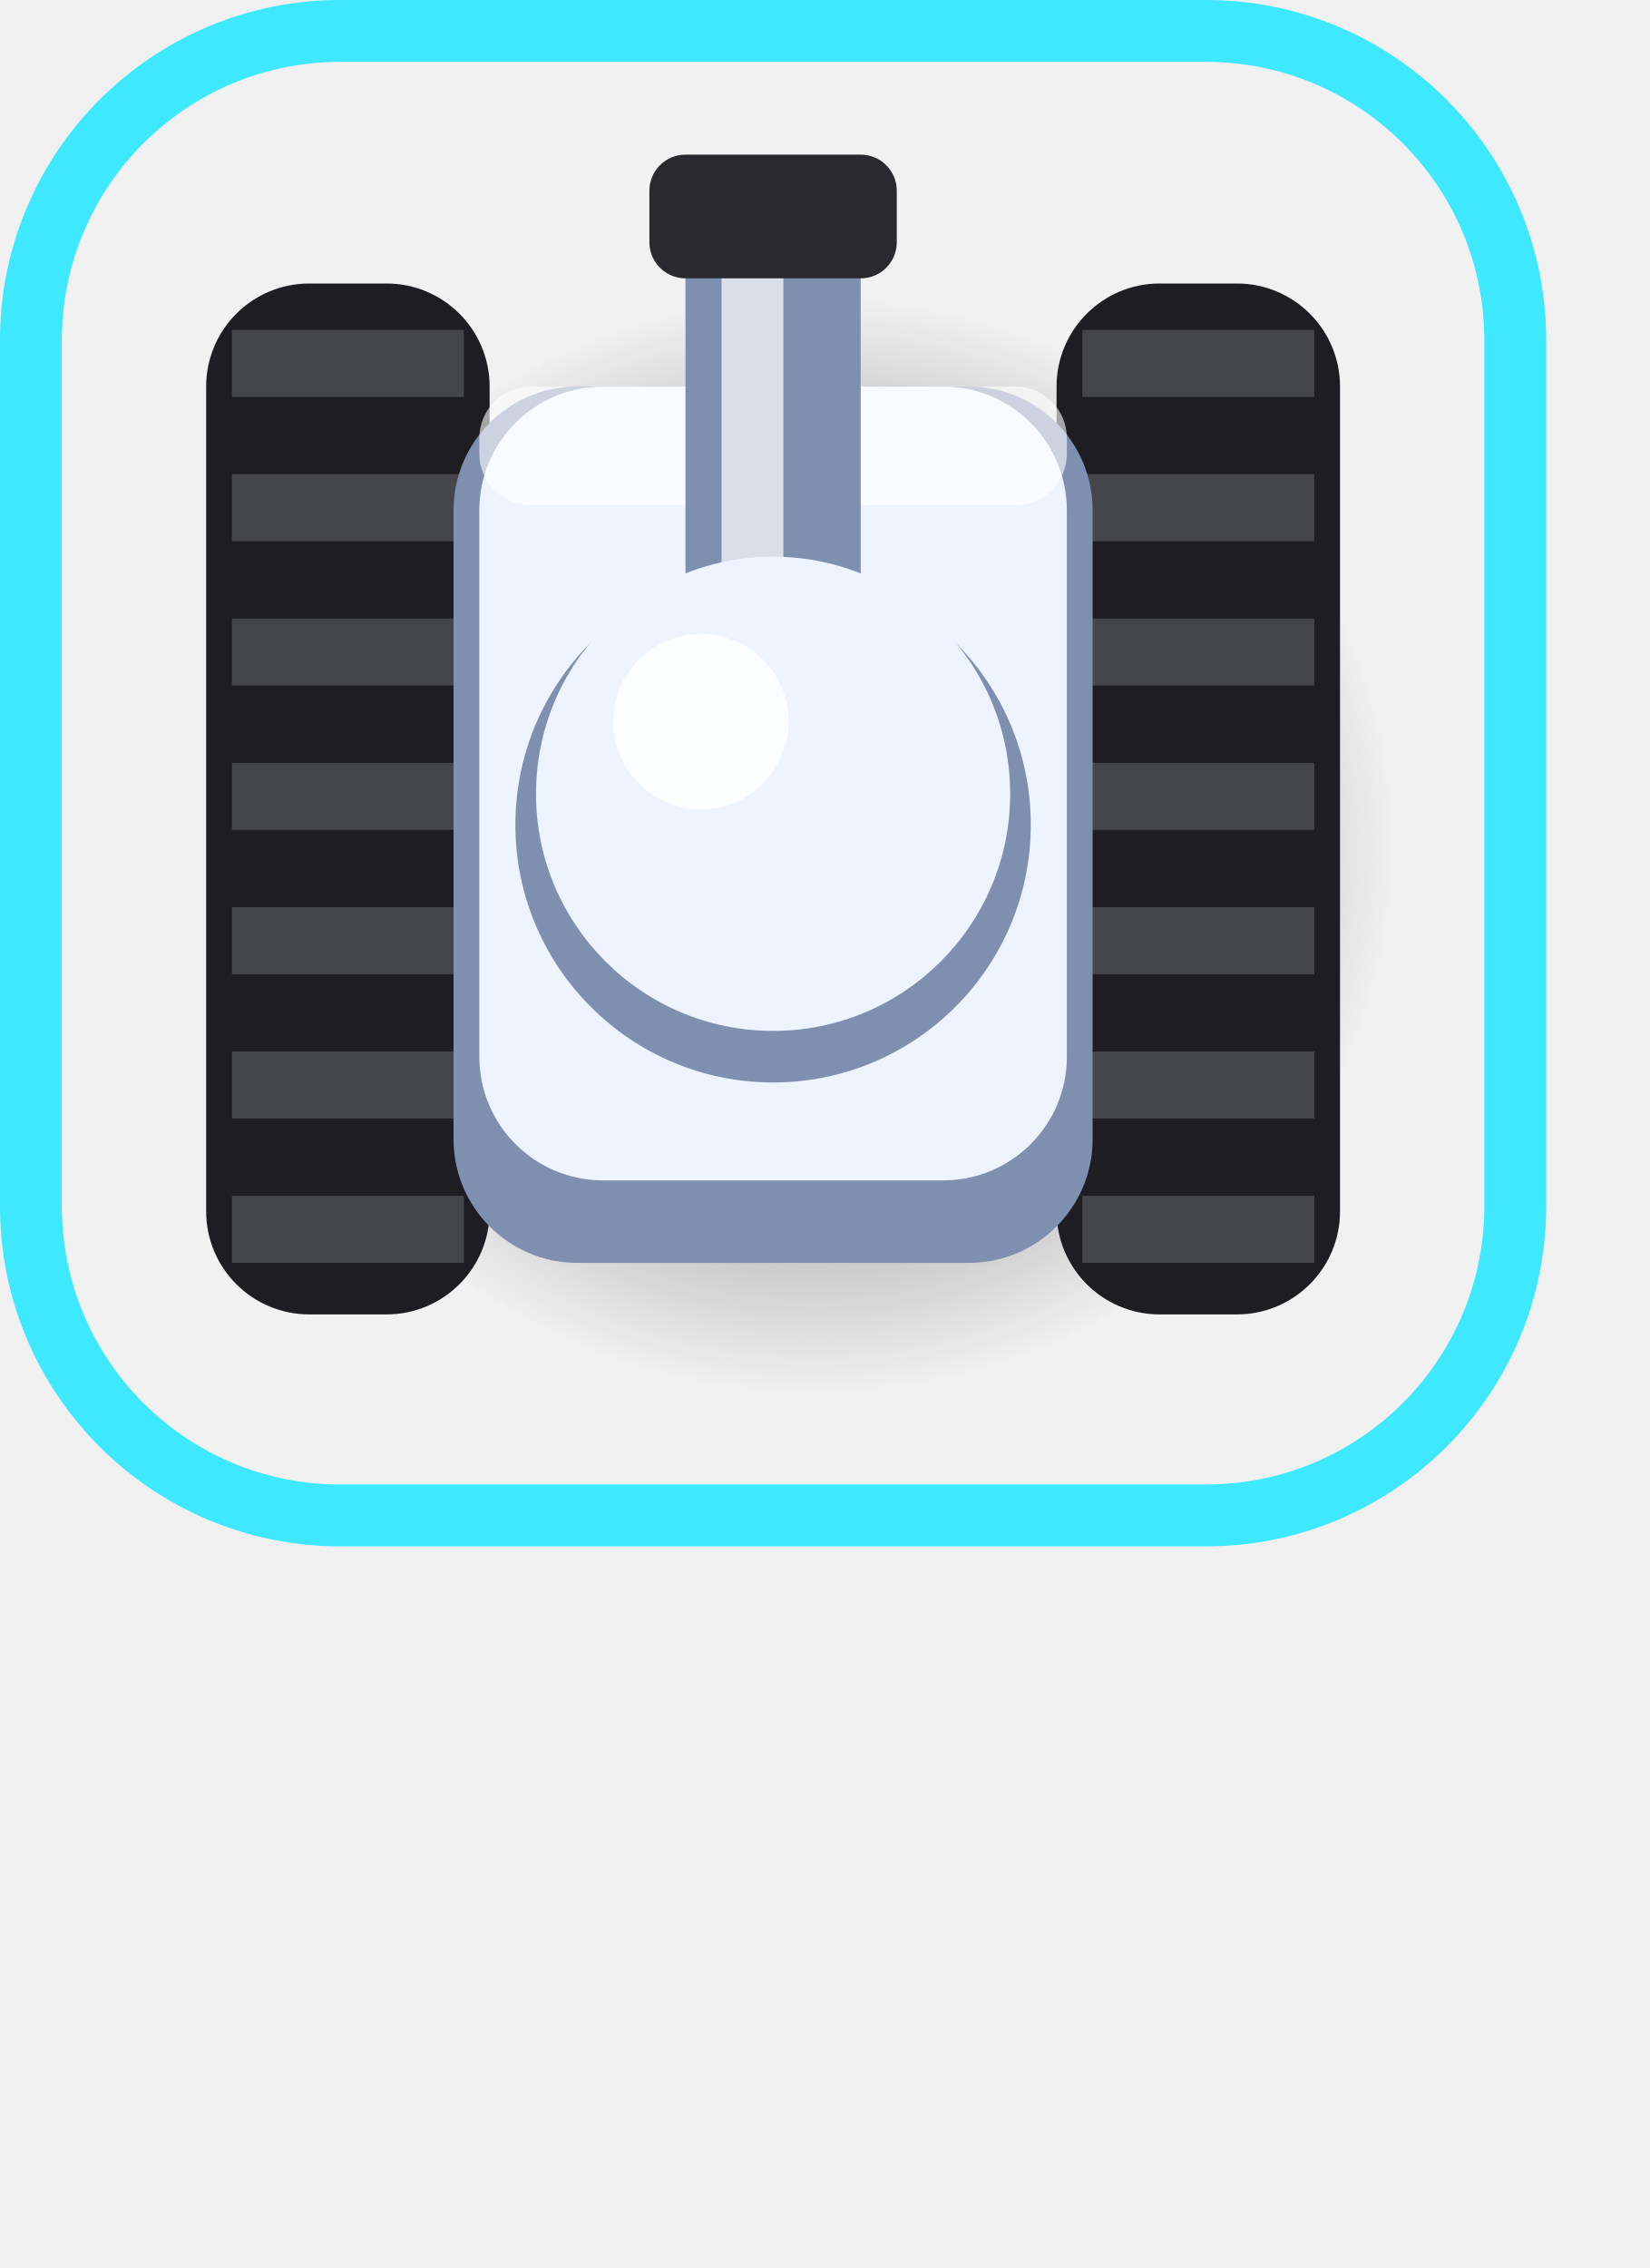
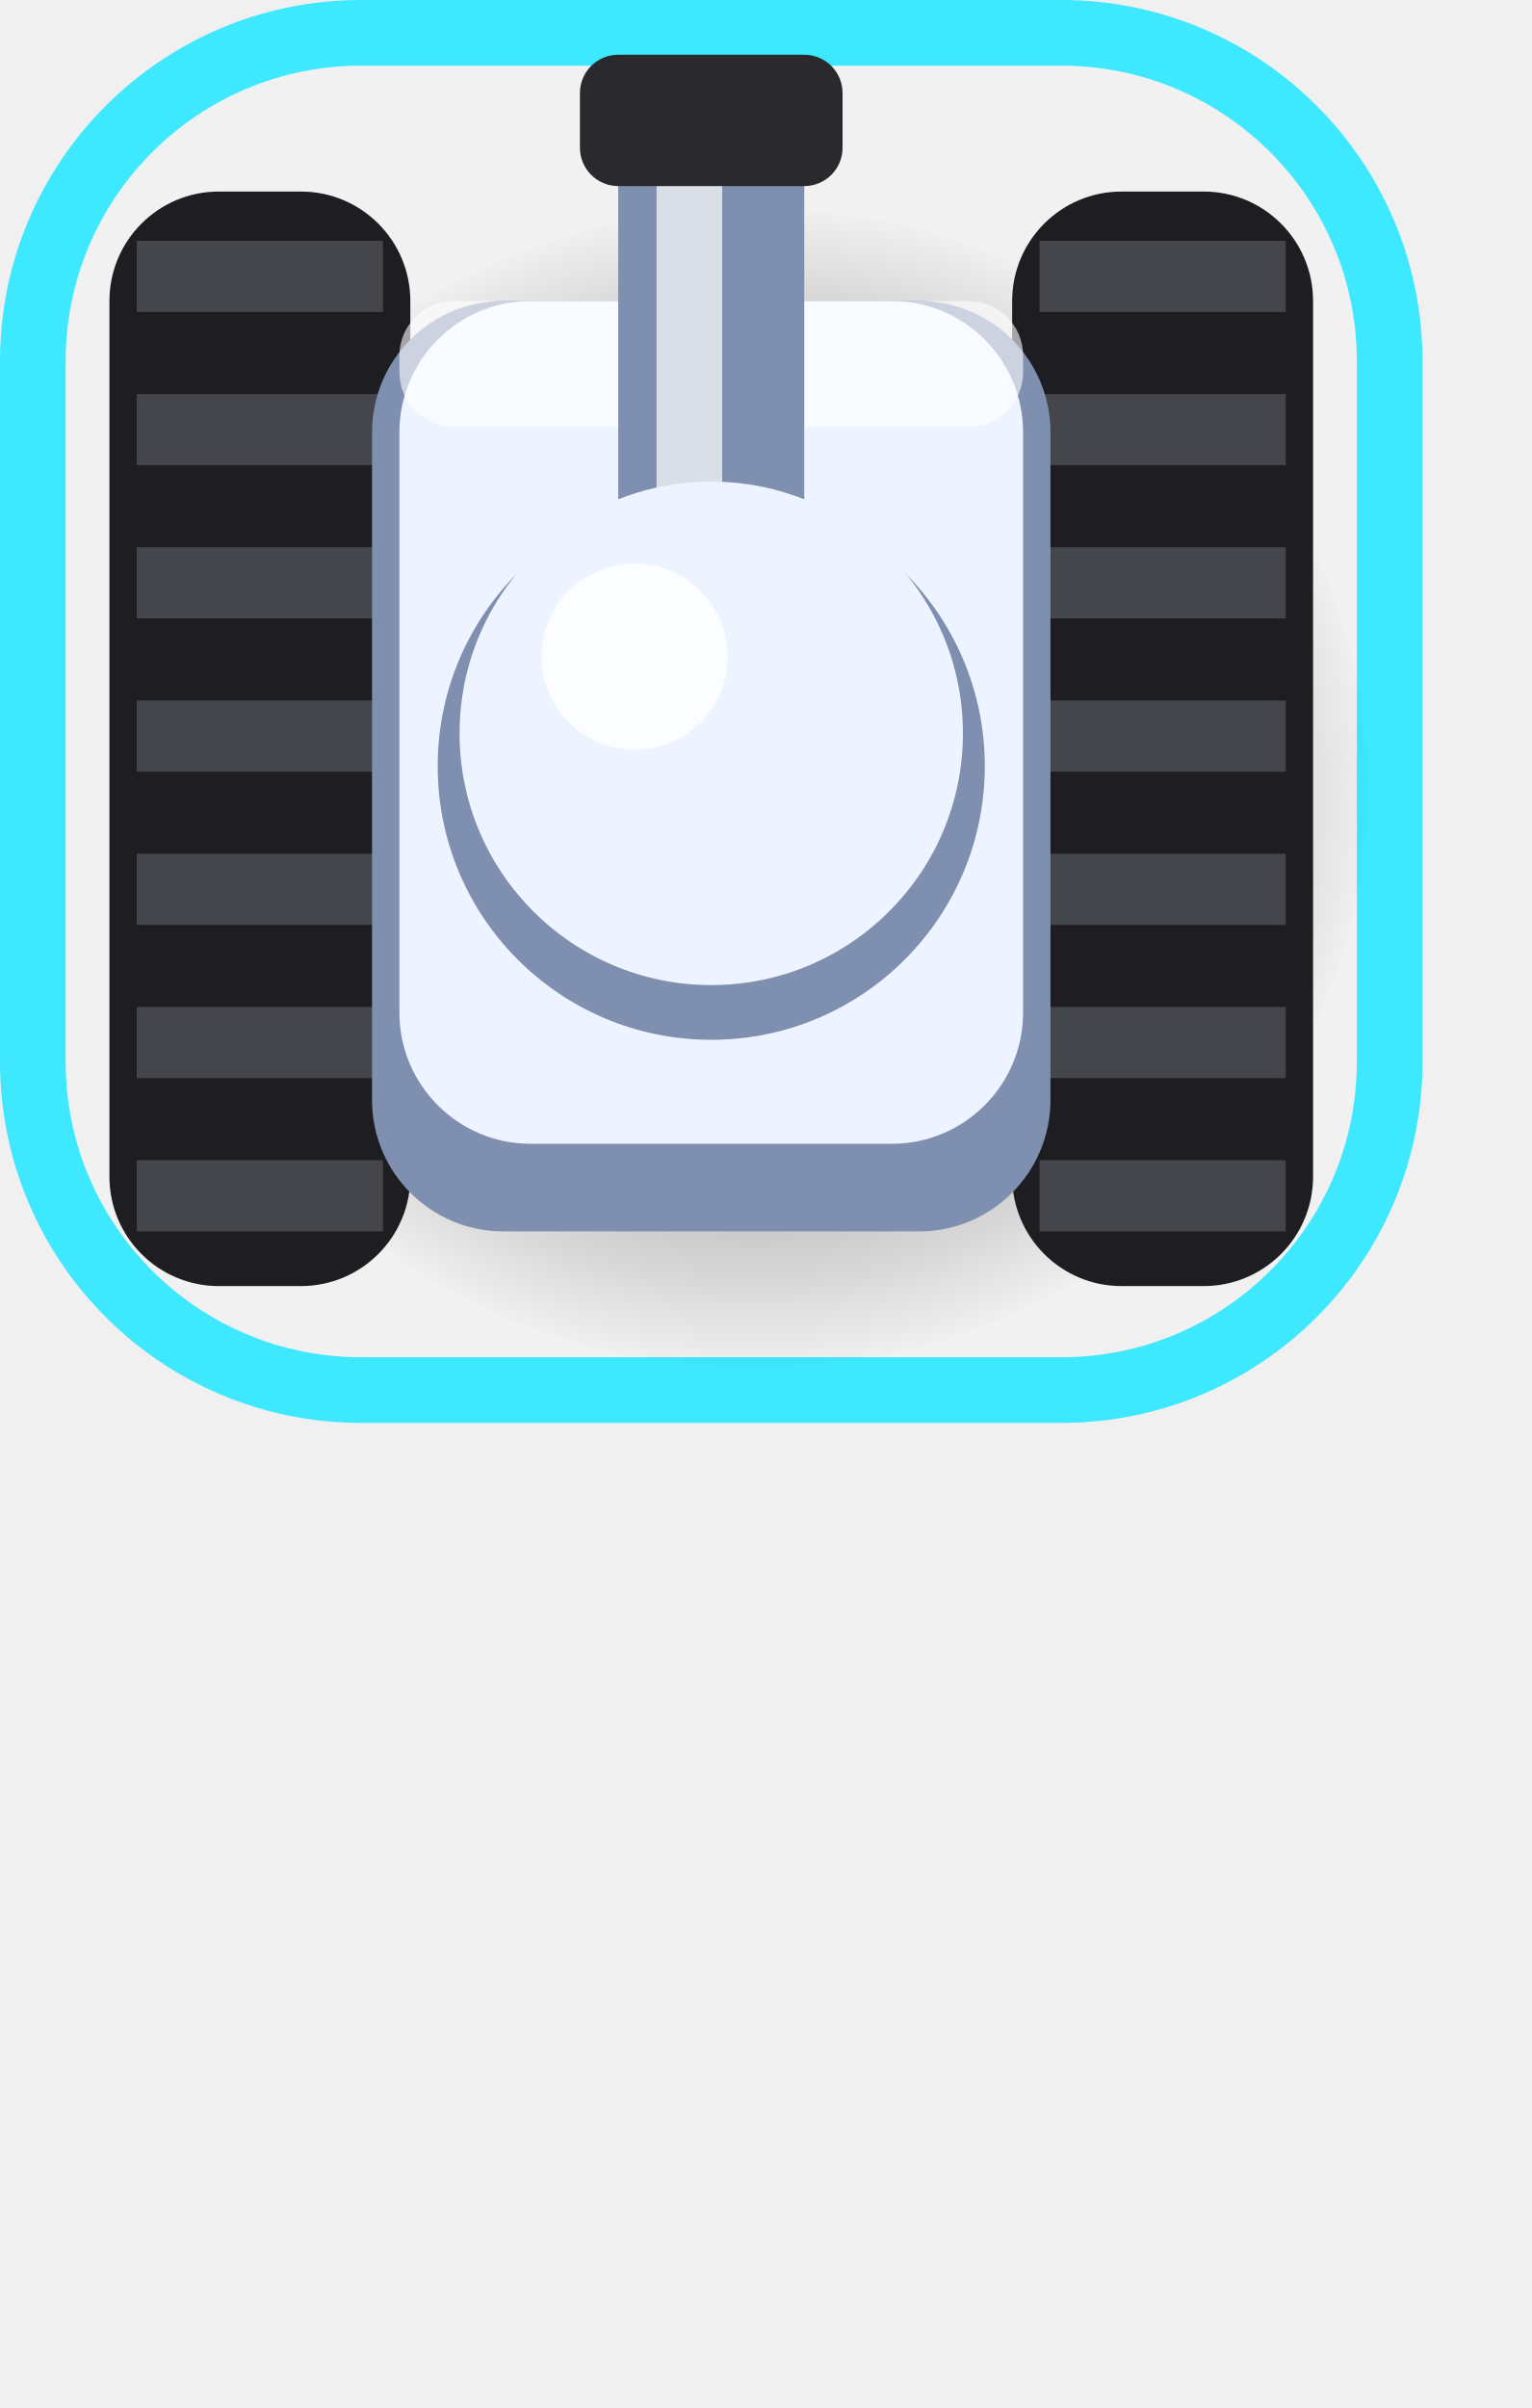
- <svg xmlns="http://www.w3.org/2000/svg" width="128" height="176" viewBox="0 0 32 44">
+ <svg xmlns="http://www.w3.org/2000/svg" width="112" height="176" viewBox="0 0 28 44">
  <defs>
    <radialGradient id="sh" cx="0.5" cy="0.5" r="0.5">
      <stop offset="0" stop-color="#000" stop-opacity="0.45" />
      <stop offset="0.7" stop-color="#000" stop-opacity="0.2" />
      <stop offset="1" stop-color="#000" stop-opacity="0" />
    </radialGradient>
    <linearGradient id="gold" x1="0" y1="0" x2="0" y2="1">
      <stop offset="0" stop-color="#ffe27a" />
      <stop offset="1" stop-color="#f29a00" />
    </linearGradient>
  </defs>
-   <rect x="0.6" y="0.6" width="28.8" height="28.8" rx="6" fill="#ffffff" fill-opacity="0.1" stroke="#3ee8ff" stroke-width="1.2" />
-   <g transform="translate(3 3)">
+   <rect x="0.6" y="0.6" width="24.8" height="24.8" rx="6" fill="#ffffff" fill-opacity="0.1" stroke="#3ee8ff" stroke-width="1.2" />
+   <g transform="translate(1 1)">
    <ellipse cx="12.8" cy="13.4" rx="11.2" ry="10.6" fill="url(#sh)" />
    <rect x="1" y="2.5" width="5.5" height="20" rx="2" fill="#1e1e22" />
    <rect x="1.5" y="3.4" width="4.5" height="1.3" fill="#44464c" />
    <rect x="1.5" y="6.2" width="4.5" height="1.3" fill="#44464c" />
    <rect x="1.5" y="9.0" width="4.5" height="1.3" fill="#44464c" />
    <rect x="1.5" y="11.8" width="4.5" height="1.3" fill="#44464c" />
    <rect x="1.5" y="14.6" width="4.5" height="1.3" fill="#44464c" />
    <rect x="1.5" y="17.4" width="4.5" height="1.3" fill="#44464c" />
    <rect x="1.5" y="20.2" width="4.5" height="1.3" fill="#44464c" />
    <rect x="17.5" y="2.5" width="5.5" height="20" rx="2" fill="#1e1e22" />
    <rect x="18.0" y="3.4" width="4.5" height="1.3" fill="#44464c" />
    <rect x="18.0" y="6.2" width="4.5" height="1.3" fill="#44464c" />
    <rect x="18.0" y="9.0" width="4.5" height="1.3" fill="#44464c" />
    <rect x="18.0" y="11.8" width="4.5" height="1.3" fill="#44464c" />
    <rect x="18.0" y="14.6" width="4.5" height="1.3" fill="#44464c" />
    <rect x="18.0" y="17.4" width="4.5" height="1.3" fill="#44464c" />
    <rect x="18.0" y="20.2" width="4.5" height="1.3" fill="#44464c" />
    <rect x="5.8" y="4.5" width="12.4" height="17" rx="2.4" fill="#7f8fb0" />
    <rect x="6.3" y="4.5" width="11.4" height="15.4" rx="2.4" fill="#eef4ff" />
    <rect x="6.3" y="4.5" width="11.4" height="2.3" rx="1" fill="#ffffff" fill-opacity="0.6" />
    <rect x="10.3" y="0.8" width="3.4" height="11" rx="1" fill="#7f8fb0" />
    <rect x="11" y="0.8" width="1.2" height="10" fill="#ffffff" fill-opacity="0.7" />
    <rect x="9.6" y="0" width="4.8" height="2.4" rx="0.7" fill="#2a2a2e" />
    <circle cx="12" cy="13" r="5" fill="#7f8fb0" />
    <circle cx="12" cy="12.4" r="4.6" fill="#eef4ff" />
    <circle cx="10.6" cy="11" r="1.7" fill="#ffffff" fill-opacity="0.8" />
  </g>
</svg>
